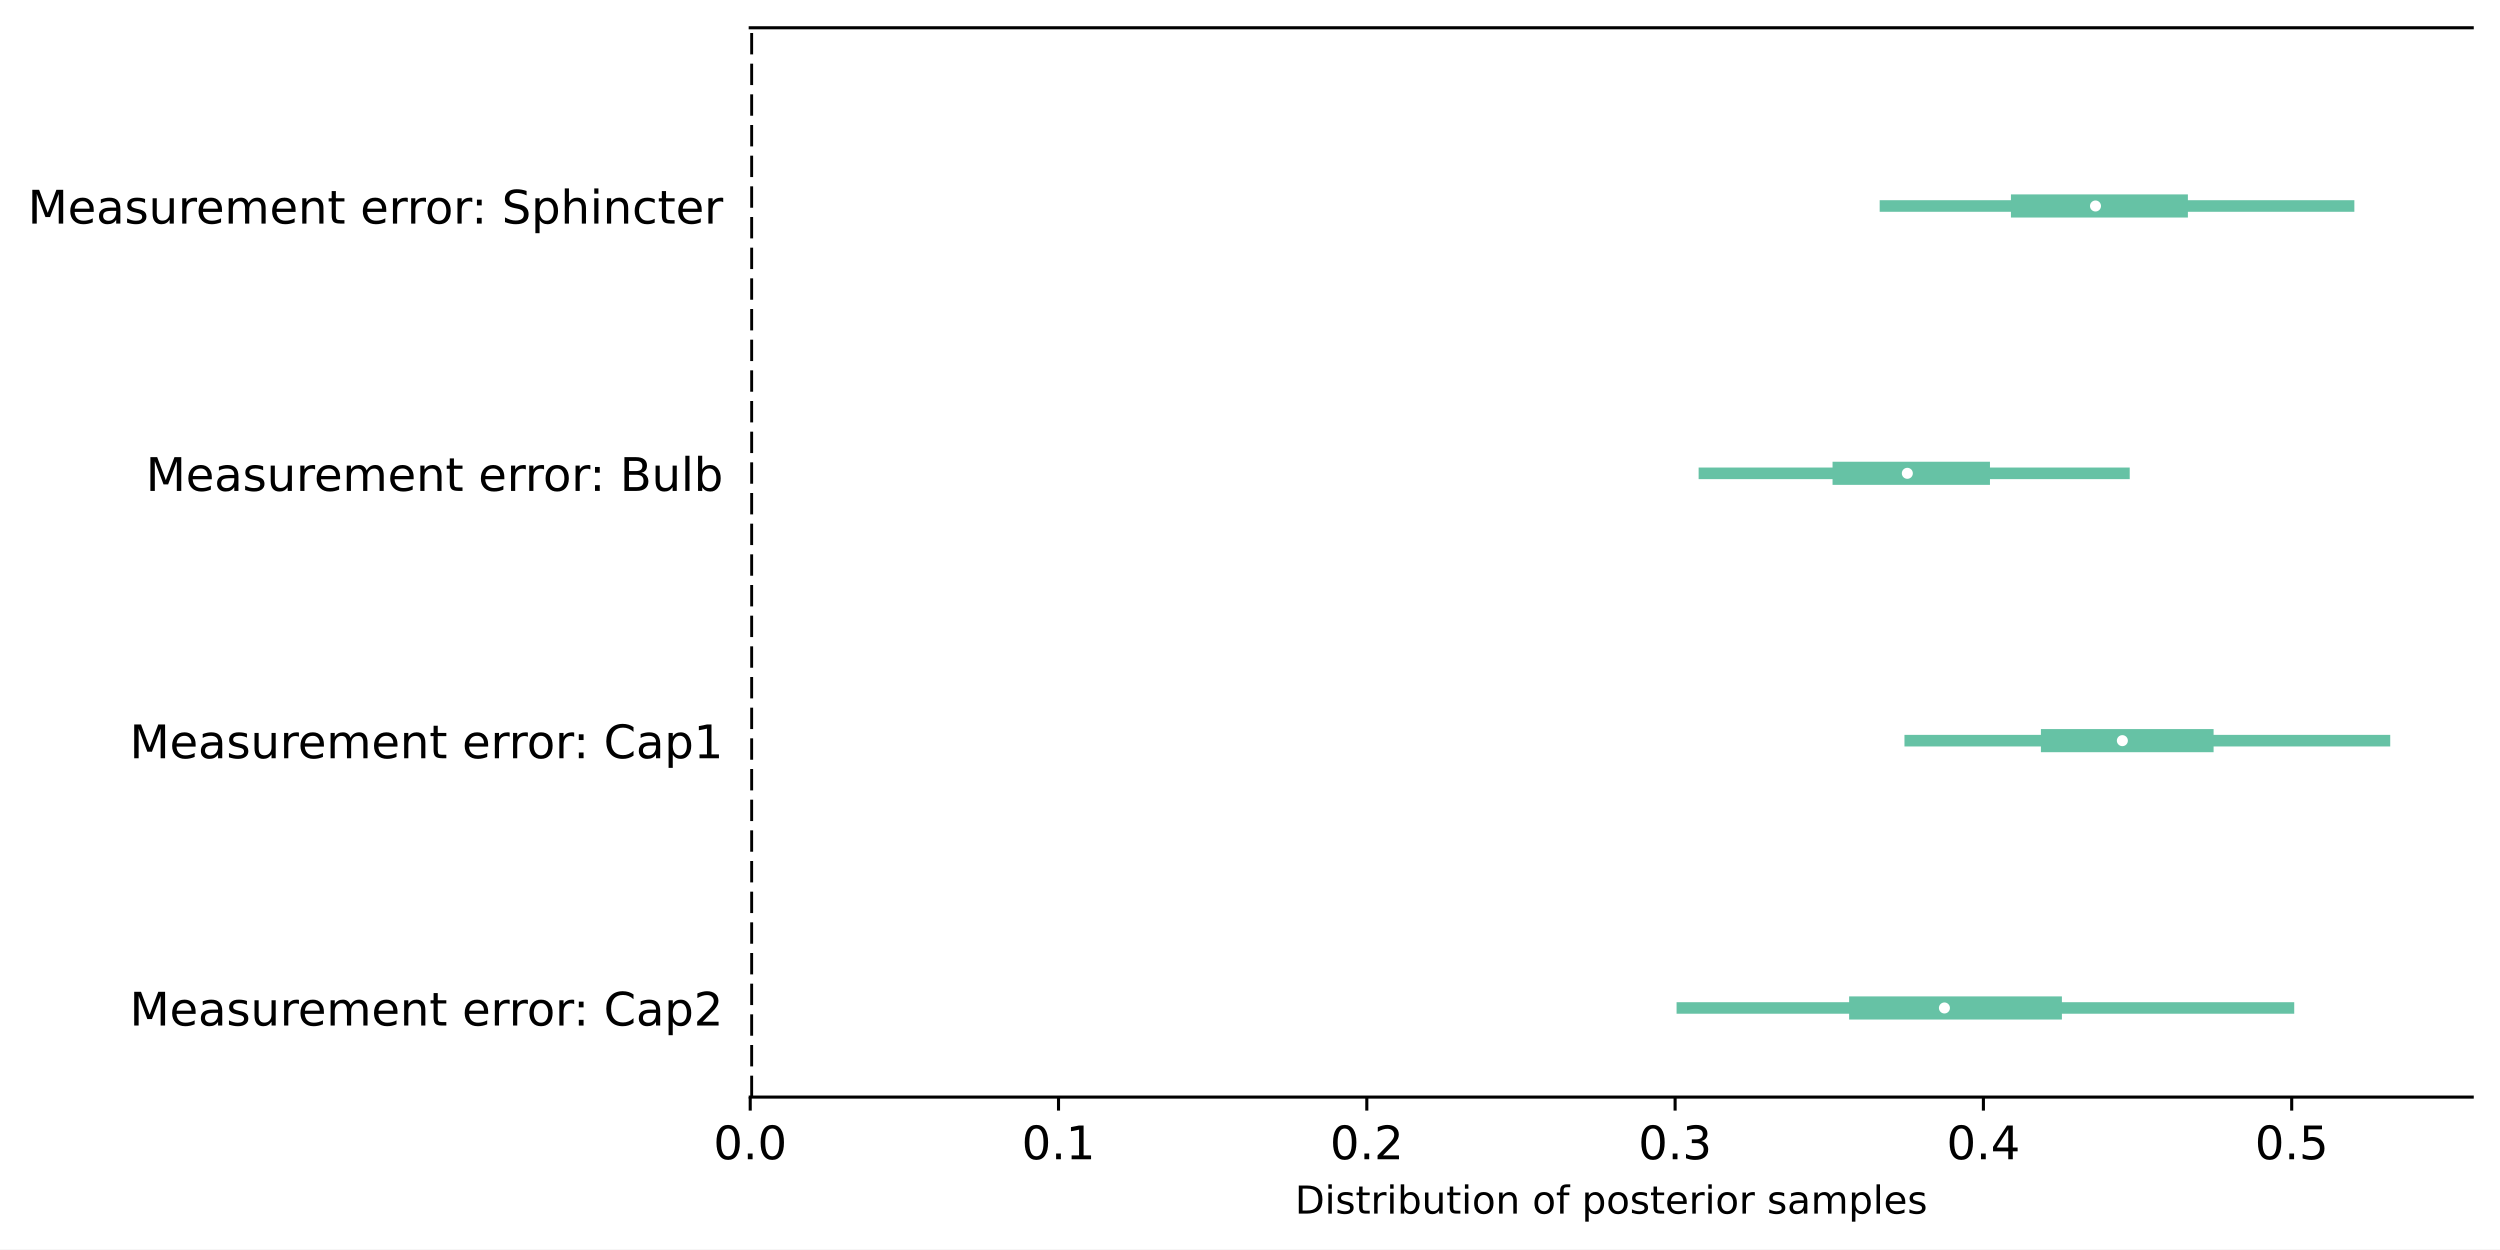
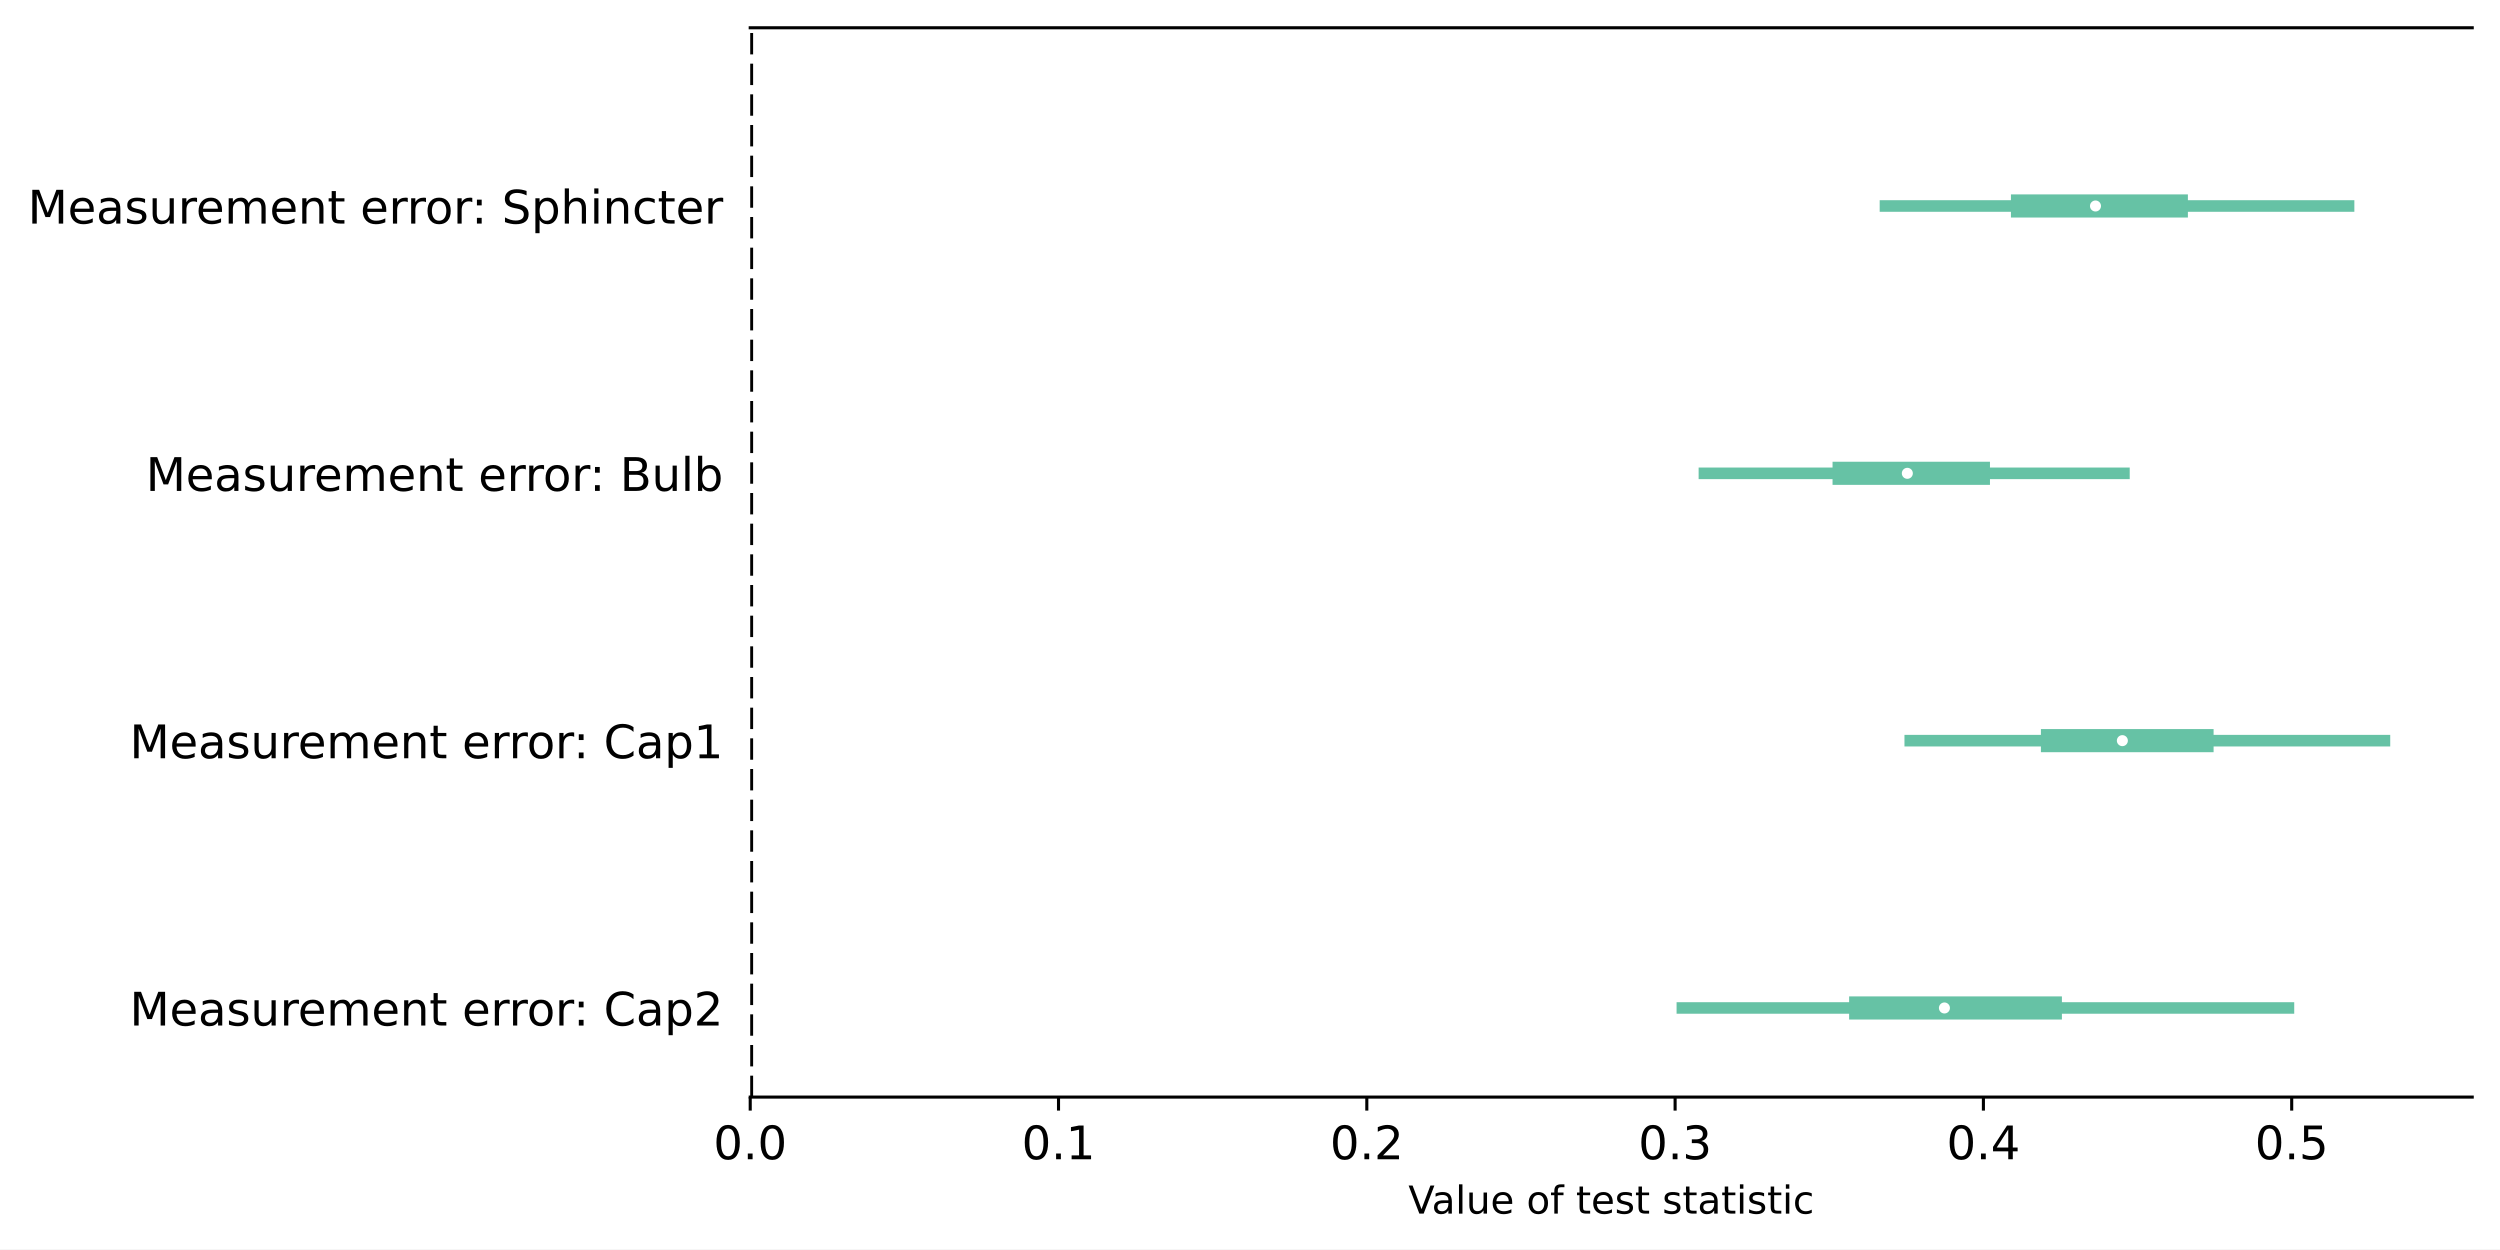
<svg xmlns="http://www.w3.org/2000/svg" xmlns:xlink="http://www.w3.org/1999/xlink" width="648.081pt" height="323.892pt" viewBox="0 0 648.081 323.892" version="1.1">
  <defs>
    <style type="text/css">*{stroke-linejoin: round; stroke-linecap: butt}</style>
  </defs>
  <g id="figure_1">
    <g id="patch_1">
      <path d="M 0 323.892  L 648.081 323.892  L 648.081 0  L 0 0  z " style="fill: #ffffff" />
    </g>
    <g id="axes_1">
      <g id="patch_2">
        <path d="M 194.481 284.4  L 640.881 284.4  L 640.881 7.2  L 194.481 7.2  z " style="fill: #ffffff" />
      </g>
      <g id="matplotlib.axis_1">
        <g id="xtick_1">
          <g id="line2d_1">
            <defs>
-               <path id="mcc5ef86b55" d="M 0 0  L 0 3.5  " style="stroke: #000000; stroke-width: 0.8" />
+               <path id="mf63bcc5f93" d="M 0 0  L 0 3.5  " style="stroke: #000000; stroke-width: 0.8" />
            </defs>
            <g>
-               <use xlink:href="#mcc5ef86b55" x="194.481" y="284.4" style="stroke: #000000; stroke-width: 0.8" />
+               <use xlink:href="#mf63bcc5f93" x="194.481" y="284.4" style="stroke: #000000; stroke-width: 0.8" />
            </g>
          </g>
          <g id="text_1">
            <g transform="translate(184.9394 300.5181) scale(0.12 -0.12)">
              <defs>
                <path id="DejaVuSans-30" d="M 2034 4250  Q 1547 4250 1301 3770  Q 1056 3291 1056 2328  Q 1056 1369 1301 889  Q 1547 409 2034 409  Q 2525 409 2770 889  Q 3016 1369 3016 2328  Q 3016 3291 2770 3770  Q 2525 4250 2034 4250  z M 2034 4750  Q 2819 4750 3233 4129  Q 3647 3509 3647 2328  Q 3647 1150 3233 529  Q 2819 -91 2034 -91  Q 1250 -91 836 529  Q 422 1150 422 2328  Q 422 3509 836 4129  Q 1250 4750 2034 4750  z " transform="scale(0.015625)" />
                <path id="DejaVuSans-2e" d="M 684 794  L 1344 794  L 1344 0  L 684 0  L 684 794  z " transform="scale(0.015625)" />
              </defs>
              <use xlink:href="#DejaVuSans-30" />
              <use xlink:href="#DejaVuSans-2e" x="63.623" />
              <use xlink:href="#DejaVuSans-30" x="95.41" />
            </g>
          </g>
        </g>
        <g id="xtick_2">
          <g id="line2d_2">
            <g>
-               <use xlink:href="#mcc5ef86b55" x="274.402" y="284.4" style="stroke: #000000; stroke-width: 0.8" />
+               <use xlink:href="#mf63bcc5f93" x="274.402" y="284.4" style="stroke: #000000; stroke-width: 0.8" />
            </g>
          </g>
          <g id="text_2">
            <g transform="translate(264.8598 300.5181) scale(0.12 -0.12)">
              <defs>
                <path id="DejaVuSans-31" d="M 794 531  L 1825 531  L 1825 4091  L 703 3866  L 703 4441  L 1819 4666  L 2450 4666  L 2450 531  L 3481 531  L 3481 0  L 794 0  L 794 531  z " transform="scale(0.015625)" />
              </defs>
              <use xlink:href="#DejaVuSans-30" />
              <use xlink:href="#DejaVuSans-2e" x="63.623" />
              <use xlink:href="#DejaVuSans-31" x="95.41" />
            </g>
          </g>
        </g>
        <g id="xtick_3">
          <g id="line2d_3">
            <g>
-               <use xlink:href="#mcc5ef86b55" x="354.322" y="284.4" style="stroke: #000000; stroke-width: 0.8" />
+               <use xlink:href="#mf63bcc5f93" x="354.322" y="284.4" style="stroke: #000000; stroke-width: 0.8" />
            </g>
          </g>
          <g id="text_3">
            <g transform="translate(344.7801 300.5181) scale(0.12 -0.12)">
              <defs>
                <path id="DejaVuSans-32" d="M 1228 531  L 3431 531  L 3431 0  L 469 0  L 469 531  Q 828 903 1448 1529  Q 2069 2156 2228 2338  Q 2531 2678 2651 2914  Q 2772 3150 2772 3378  Q 2772 3750 2511 3984  Q 2250 4219 1831 4219  Q 1534 4219 1204 4116  Q 875 4013 500 3803  L 500 4441  Q 881 4594 1212 4672  Q 1544 4750 1819 4750  Q 2544 4750 2975 4387  Q 3406 4025 3406 3419  Q 3406 3131 3298 2873  Q 3191 2616 2906 2266  Q 2828 2175 2409 1742  Q 1991 1309 1228 531  z " transform="scale(0.015625)" />
              </defs>
              <use xlink:href="#DejaVuSans-30" />
              <use xlink:href="#DejaVuSans-2e" x="63.623" />
              <use xlink:href="#DejaVuSans-32" x="95.41" />
            </g>
          </g>
        </g>
        <g id="xtick_4">
          <g id="line2d_4">
            <g>
-               <use xlink:href="#mcc5ef86b55" x="434.242" y="284.4" style="stroke: #000000; stroke-width: 0.8" />
+               <use xlink:href="#mf63bcc5f93" x="434.242" y="284.4" style="stroke: #000000; stroke-width: 0.8" />
            </g>
          </g>
          <g id="text_4">
            <g transform="translate(424.7005 300.5181) scale(0.12 -0.12)">
              <defs>
                <path id="DejaVuSans-33" d="M 2597 2516  Q 3050 2419 3304 2112  Q 3559 1806 3559 1356  Q 3559 666 3084 287  Q 2609 -91 1734 -91  Q 1441 -91 1130 -33  Q 819 25 488 141  L 488 750  Q 750 597 1062 519  Q 1375 441 1716 441  Q 2309 441 2620 675  Q 2931 909 2931 1356  Q 2931 1769 2642 2001  Q 2353 2234 1838 2234  L 1294 2234  L 1294 2753  L 1863 2753  Q 2328 2753 2575 2939  Q 2822 3125 2822 3475  Q 2822 3834 2567 4026  Q 2313 4219 1838 4219  Q 1578 4219 1281 4162  Q 984 4106 628 3988  L 628 4550  Q 988 4650 1302 4700  Q 1616 4750 1894 4750  Q 2613 4750 3031 4423  Q 3450 4097 3450 3541  Q 3450 3153 3228 2886  Q 3006 2619 2597 2516  z " transform="scale(0.015625)" />
              </defs>
              <use xlink:href="#DejaVuSans-30" />
              <use xlink:href="#DejaVuSans-2e" x="63.623" />
              <use xlink:href="#DejaVuSans-33" x="95.41" />
            </g>
          </g>
        </g>
        <g id="xtick_5">
          <g id="line2d_5">
            <g>
-               <use xlink:href="#mcc5ef86b55" x="514.163" y="284.4" style="stroke: #000000; stroke-width: 0.8" />
+               <use xlink:href="#mf63bcc5f93" x="514.163" y="284.4" style="stroke: #000000; stroke-width: 0.8" />
            </g>
          </g>
          <g id="text_5">
            <g transform="translate(504.6209 300.5181) scale(0.12 -0.12)">
              <defs>
                <path id="DejaVuSans-34" d="M 2419 4116  L 825 1625  L 2419 1625  L 2419 4116  z M 2253 4666  L 3047 4666  L 3047 1625  L 3713 1625  L 3713 1100  L 3047 1100  L 3047 0  L 2419 0  L 2419 1100  L 313 1100  L 313 1709  L 2253 4666  z " transform="scale(0.015625)" />
              </defs>
              <use xlink:href="#DejaVuSans-30" />
              <use xlink:href="#DejaVuSans-2e" x="63.623" />
              <use xlink:href="#DejaVuSans-34" x="95.41" />
            </g>
          </g>
        </g>
        <g id="xtick_6">
          <g id="line2d_6">
            <g>
-               <use xlink:href="#mcc5ef86b55" x="594.083" y="284.4" style="stroke: #000000; stroke-width: 0.8" />
+               <use xlink:href="#mf63bcc5f93" x="594.083" y="284.4" style="stroke: #000000; stroke-width: 0.8" />
            </g>
          </g>
          <g id="text_6">
            <g transform="translate(584.5413 300.5181) scale(0.12 -0.12)">
              <defs>
                <path id="DejaVuSans-35" d="M 691 4666  L 3169 4666  L 3169 4134  L 1269 4134  L 1269 2991  Q 1406 3038 1543 3061  Q 1681 3084 1819 3084  Q 2600 3084 3056 2656  Q 3513 2228 3513 1497  Q 3513 744 3044 326  Q 2575 -91 1722 -91  Q 1428 -91 1123 -41  Q 819 9 494 109  L 494 744  Q 775 591 1075 516  Q 1375 441 1709 441  Q 2250 441 2565 725  Q 2881 1009 2881 1497  Q 2881 1984 2565 2268  Q 2250 2553 1709 2553  Q 1456 2553 1204 2497  Q 953 2441 691 2322  L 691 4666  z " transform="scale(0.015625)" />
              </defs>
              <use xlink:href="#DejaVuSans-30" />
              <use xlink:href="#DejaVuSans-2e" x="63.623" />
              <use xlink:href="#DejaVuSans-35" x="95.41" />
            </g>
          </g>
        </g>
        <g id="text_7">
-           <g transform="translate(335.7078 314.6122) scale(0.1 -0.1)">
+           <g transform="translate(365.0805 314.6122) scale(0.1 -0.1)">
            <defs>
-               <path id="DejaVuSans-44" d="M 1259 4147  L 1259 519  L 2022 519  Q 2988 519 3436 956  Q 3884 1394 3884 2338  Q 3884 3275 3436 3711  Q 2988 4147 2022 4147  L 1259 4147  z M 628 4666  L 1925 4666  Q 3281 4666 3915 4102  Q 4550 3538 4550 2338  Q 4550 1131 3912 565  Q 3275 0 1925 0  L 628 0  L 628 4666  z " transform="scale(0.015625)" />
+               <path id="DejaVuSans-56" d="M 1831 0  L 50 4666  L 709 4666  L 2188 738  L 3669 4666  L 4325 4666  L 2547 0  L 1831 0  z " transform="scale(0.015625)" />
+               <path id="DejaVuSans-61" d="M 2194 1759  Q 1497 1759 1228 1600  Q 959 1441 959 1056  Q 959 750 1161 570  Q 1363 391 1709 391  Q 2188 391 2477 730  Q 2766 1069 2766 1631  L 2766 1759  L 2194 1759  z M 3341 1997  L 3341 0  L 2766 0  L 2766 531  Q 2569 213 2275 61  Q 1981 -91 1556 -91  Q 1019 -91 701 211  Q 384 513 384 1019  Q 384 1609 779 1909  Q 1175 2209 1959 2209  L 2766 2209  L 2766 2266  Q 2766 2663 2505 2880  Q 2244 3097 1772 3097  Q 1472 3097 1187 3025  Q 903 2953 641 2809  L 641 3341  Q 956 3463 1253 3523  Q 1550 3584 1831 3584  Q 2591 3584 2966 3190  Q 3341 2797 3341 1997  z " transform="scale(0.015625)" />
+               <path id="DejaVuSans-6c" d="M 603 4863  L 1178 4863  L 1178 0  L 603 0  L 603 4863  z " transform="scale(0.015625)" />
+               <path id="DejaVuSans-75" d="M 544 1381  L 544 3500  L 1119 3500  L 1119 1403  Q 1119 906 1312 657  Q 1506 409 1894 409  Q 2359 409 2629 706  Q 2900 1003 2900 1516  L 2900 3500  L 3475 3500  L 3475 0  L 2900 0  L 2900 538  Q 2691 219 2414 64  Q 2138 -91 1772 -91  Q 1169 -91 856 284  Q 544 659 544 1381  z M 1991 3584  L 1991 3584  z " transform="scale(0.015625)" />
+               <path id="DejaVuSans-65" d="M 3597 1894  L 3597 1613  L 953 1613  Q 991 1019 1311 708  Q 1631 397 2203 397  Q 2534 397 2845 478  Q 3156 559 3463 722  L 3463 178  Q 3153 47 2828 -22  Q 2503 -91 2169 -91  Q 1331 -91 842 396  Q 353 884 353 1716  Q 353 2575 817 3079  Q 1281 3584 2069 3584  Q 2775 3584 3186 3129  Q 3597 2675 3597 1894  z M 3022 2063  Q 3016 2534 2758 2815  Q 2500 3097 2075 3097  Q 1594 3097 1305 2825  Q 1016 2553 972 2059  L 3022 2063  z " transform="scale(0.015625)" />
+               <path id="DejaVuSans-20" transform="scale(0.015625)" />
+               <path id="DejaVuSans-6f" d="M 1959 3097  Q 1497 3097 1228 2736  Q 959 2375 959 1747  Q 959 1119 1226 758  Q 1494 397 1959 397  Q 2419 397 2687 759  Q 2956 1122 2956 1747  Q 2956 2369 2687 2733  Q 2419 3097 1959 3097  z M 1959 3584  Q 2709 3584 3137 3096  Q 3566 2609 3566 1747  Q 3566 888 3137 398  Q 2709 -91 1959 -91  Q 1206 -91 779 398  Q 353 888 353 1747  Q 353 2609 779 3096  Q 1206 3584 1959 3584  z " transform="scale(0.015625)" />
+               <path id="DejaVuSans-66" d="M 2375 4863  L 2375 4384  L 1825 4384  Q 1516 4384 1395 4259  Q 1275 4134 1275 3809  L 1275 3500  L 2222 3500  L 2222 3053  L 1275 3053  L 1275 0  L 697 0  L 697 3053  L 147 3053  L 147 3500  L 697 3500  L 697 3744  Q 697 4328 969 4595  Q 1241 4863 1831 4863  L 2375 4863  z " transform="scale(0.015625)" />
+               <path id="DejaVuSans-74" d="M 1172 4494  L 1172 3500  L 2356 3500  L 2356 3053  L 1172 3053  L 1172 1153  Q 1172 725 1289 603  Q 1406 481 1766 481  L 2356 481  L 2356 0  L 1766 0  Q 1100 0 847 248  Q 594 497 594 1153  L 594 3053  L 172 3053  L 172 3500  L 594 3500  L 594 4494  L 1172 4494  z " transform="scale(0.015625)" />
+               <path id="DejaVuSans-73" d="M 2834 3397  L 2834 2853  Q 2591 2978 2328 3040  Q 2066 3103 1784 3103  Q 1356 3103 1142 2972  Q 928 2841 928 2578  Q 928 2378 1081 2264  Q 1234 2150 1697 2047  L 1894 2003  Q 2506 1872 2764 1633  Q 3022 1394 3022 966  Q 3022 478 2636 193  Q 2250 -91 1575 -91  Q 1294 -91 989 -36  Q 684 19 347 128  L 347 722  Q 666 556 975 473  Q 1284 391 1588 391  Q 1994 391 2212 530  Q 2431 669 2431 922  Q 2431 1156 2273 1281  Q 2116 1406 1581 1522  L 1381 1569  Q 847 1681 609 1914  Q 372 2147 372 2553  Q 372 3047 722 3315  Q 1072 3584 1716 3584  Q 2034 3584 2315 3537  Q 2597 3491 2834 3397  z " transform="scale(0.015625)" />
              <path id="DejaVuSans-69" d="M 603 3500  L 1178 3500  L 1178 0  L 603 0  L 603 3500  z M 603 4863  L 1178 4863  L 1178 4134  L 603 4134  L 603 4863  z " transform="scale(0.015625)" />
-               <path id="DejaVuSans-73" d="M 2834 3397  L 2834 2853  Q 2591 2978 2328 3040  Q 2066 3103 1784 3103  Q 1356 3103 1142 2972  Q 928 2841 928 2578  Q 928 2378 1081 2264  Q 1234 2150 1697 2047  L 1894 2003  Q 2506 1872 2764 1633  Q 3022 1394 3022 966  Q 3022 478 2636 193  Q 2250 -91 1575 -91  Q 1294 -91 989 -36  Q 684 19 347 128  L 347 722  Q 666 556 975 473  Q 1284 391 1588 391  Q 1994 391 2212 530  Q 2431 669 2431 922  Q 2431 1156 2273 1281  Q 2116 1406 1581 1522  L 1381 1569  Q 847 1681 609 1914  Q 372 2147 372 2553  Q 372 3047 722 3315  Q 1072 3584 1716 3584  Q 2034 3584 2315 3537  Q 2597 3491 2834 3397  z " transform="scale(0.015625)" />
-               <path id="DejaVuSans-74" d="M 1172 4494  L 1172 3500  L 2356 3500  L 2356 3053  L 1172 3053  L 1172 1153  Q 1172 725 1289 603  Q 1406 481 1766 481  L 2356 481  L 2356 0  L 1766 0  Q 1100 0 847 248  Q 594 497 594 1153  L 594 3053  L 172 3053  L 172 3500  L 594 3500  L 594 4494  L 1172 4494  z " transform="scale(0.015625)" />
-               <path id="DejaVuSans-72" d="M 2631 2963  Q 2534 3019 2420 3045  Q 2306 3072 2169 3072  Q 1681 3072 1420 2755  Q 1159 2438 1159 1844  L 1159 0  L 581 0  L 581 3500  L 1159 3500  L 1159 2956  Q 1341 3275 1631 3429  Q 1922 3584 2338 3584  Q 2397 3584 2469 3576  Q 2541 3569 2628 3553  L 2631 2963  z " transform="scale(0.015625)" />
-               <path id="DejaVuSans-62" d="M 3116 1747  Q 3116 2381 2855 2742  Q 2594 3103 2138 3103  Q 1681 3103 1420 2742  Q 1159 2381 1159 1747  Q 1159 1113 1420 752  Q 1681 391 2138 391  Q 2594 391 2855 752  Q 3116 1113 3116 1747  z M 1159 2969  Q 1341 3281 1617 3432  Q 1894 3584 2278 3584  Q 2916 3584 3314 3078  Q 3713 2572 3713 1747  Q 3713 922 3314 415  Q 2916 -91 2278 -91  Q 1894 -91 1617 61  Q 1341 213 1159 525  L 1159 0  L 581 0  L 581 4863  L 1159 4863  L 1159 2969  z " transform="scale(0.015625)" />
-               <path id="DejaVuSans-75" d="M 544 1381  L 544 3500  L 1119 3500  L 1119 1403  Q 1119 906 1312 657  Q 1506 409 1894 409  Q 2359 409 2629 706  Q 2900 1003 2900 1516  L 2900 3500  L 3475 3500  L 3475 0  L 2900 0  L 2900 538  Q 2691 219 2414 64  Q 2138 -91 1772 -91  Q 1169 -91 856 284  Q 544 659 544 1381  z M 1991 3584  L 1991 3584  z " transform="scale(0.015625)" />
-               <path id="DejaVuSans-6f" d="M 1959 3097  Q 1497 3097 1228 2736  Q 959 2375 959 1747  Q 959 1119 1226 758  Q 1494 397 1959 397  Q 2419 397 2687 759  Q 2956 1122 2956 1747  Q 2956 2369 2687 2733  Q 2419 3097 1959 3097  z M 1959 3584  Q 2709 3584 3137 3096  Q 3566 2609 3566 1747  Q 3566 888 3137 398  Q 2709 -91 1959 -91  Q 1206 -91 779 398  Q 353 888 353 1747  Q 353 2609 779 3096  Q 1206 3584 1959 3584  z " transform="scale(0.015625)" />
-               <path id="DejaVuSans-6e" d="M 3513 2113  L 3513 0  L 2938 0  L 2938 2094  Q 2938 2591 2744 2837  Q 2550 3084 2163 3084  Q 1697 3084 1428 2787  Q 1159 2491 1159 1978  L 1159 0  L 581 0  L 581 3500  L 1159 3500  L 1159 2956  Q 1366 3272 1645 3428  Q 1925 3584 2291 3584  Q 2894 3584 3203 3211  Q 3513 2838 3513 2113  z " transform="scale(0.015625)" />
-               <path id="DejaVuSans-20" transform="scale(0.015625)" />
-               <path id="DejaVuSans-66" d="M 2375 4863  L 2375 4384  L 1825 4384  Q 1516 4384 1395 4259  Q 1275 4134 1275 3809  L 1275 3500  L 2222 3500  L 2222 3053  L 1275 3053  L 1275 0  L 697 0  L 697 3053  L 147 3053  L 147 3500  L 697 3500  L 697 3744  Q 697 4328 969 4595  Q 1241 4863 1831 4863  L 2375 4863  z " transform="scale(0.015625)" />
-               <path id="DejaVuSans-70" d="M 1159 525  L 1159 -1331  L 581 -1331  L 581 3500  L 1159 3500  L 1159 2969  Q 1341 3281 1617 3432  Q 1894 3584 2278 3584  Q 2916 3584 3314 3078  Q 3713 2572 3713 1747  Q 3713 922 3314 415  Q 2916 -91 2278 -91  Q 1894 -91 1617 61  Q 1341 213 1159 525  z M 3116 1747  Q 3116 2381 2855 2742  Q 2594 3103 2138 3103  Q 1681 3103 1420 2742  Q 1159 2381 1159 1747  Q 1159 1113 1420 752  Q 1681 391 2138 391  Q 2594 391 2855 752  Q 3116 1113 3116 1747  z " transform="scale(0.015625)" />
-               <path id="DejaVuSans-65" d="M 3597 1894  L 3597 1613  L 953 1613  Q 991 1019 1311 708  Q 1631 397 2203 397  Q 2534 397 2845 478  Q 3156 559 3463 722  L 3463 178  Q 3153 47 2828 -22  Q 2503 -91 2169 -91  Q 1331 -91 842 396  Q 353 884 353 1716  Q 353 2575 817 3079  Q 1281 3584 2069 3584  Q 2775 3584 3186 3129  Q 3597 2675 3597 1894  z M 3022 2063  Q 3016 2534 2758 2815  Q 2500 3097 2075 3097  Q 1594 3097 1305 2825  Q 1016 2553 972 2059  L 3022 2063  z " transform="scale(0.015625)" />
-               <path id="DejaVuSans-61" d="M 2194 1759  Q 1497 1759 1228 1600  Q 959 1441 959 1056  Q 959 750 1161 570  Q 1363 391 1709 391  Q 2188 391 2477 730  Q 2766 1069 2766 1631  L 2766 1759  L 2194 1759  z M 3341 1997  L 3341 0  L 2766 0  L 2766 531  Q 2569 213 2275 61  Q 1981 -91 1556 -91  Q 1019 -91 701 211  Q 384 513 384 1019  Q 384 1609 779 1909  Q 1175 2209 1959 2209  L 2766 2209  L 2766 2266  Q 2766 2663 2505 2880  Q 2244 3097 1772 3097  Q 1472 3097 1187 3025  Q 903 2953 641 2809  L 641 3341  Q 956 3463 1253 3523  Q 1550 3584 1831 3584  Q 2591 3584 2966 3190  Q 3341 2797 3341 1997  z " transform="scale(0.015625)" />
-               <path id="DejaVuSans-6d" d="M 3328 2828  Q 3544 3216 3844 3400  Q 4144 3584 4550 3584  Q 5097 3584 5394 3201  Q 5691 2819 5691 2113  L 5691 0  L 5113 0  L 5113 2094  Q 5113 2597 4934 2840  Q 4756 3084 4391 3084  Q 3944 3084 3684 2787  Q 3425 2491 3425 1978  L 3425 0  L 2847 0  L 2847 2094  Q 2847 2600 2669 2842  Q 2491 3084 2119 3084  Q 1678 3084 1418 2786  Q 1159 2488 1159 1978  L 1159 0  L 581 0  L 581 3500  L 1159 3500  L 1159 2956  Q 1356 3278 1631 3431  Q 1906 3584 2284 3584  Q 2666 3584 2933 3390  Q 3200 3197 3328 2828  z " transform="scale(0.015625)" />
-               <path id="DejaVuSans-6c" d="M 603 4863  L 1178 4863  L 1178 0  L 603 0  L 603 4863  z " transform="scale(0.015625)" />
+               <path id="DejaVuSans-63" d="M 3122 3366  L 3122 2828  Q 2878 2963 2633 3030  Q 2388 3097 2138 3097  Q 1578 3097 1268 2742  Q 959 2388 959 1747  Q 959 1106 1268 751  Q 1578 397 2138 397  Q 2388 397 2633 464  Q 2878 531 3122 666  L 3122 134  Q 2881 22 2623 -34  Q 2366 -91 2075 -91  Q 1284 -91 818 406  Q 353 903 353 1747  Q 353 2603 823 3093  Q 1294 3584 2113 3584  Q 2378 3584 2631 3529  Q 2884 3475 3122 3366  z " transform="scale(0.015625)" />
            </defs>
-             <use xlink:href="#DejaVuSans-44" />
-             <use xlink:href="#DejaVuSans-69" x="77.002" />
-             <use xlink:href="#DejaVuSans-73" x="104.785" />
-             <use xlink:href="#DejaVuSans-74" x="156.885" />
-             <use xlink:href="#DejaVuSans-72" x="196.094" />
-             <use xlink:href="#DejaVuSans-69" x="237.207" />
-             <use xlink:href="#DejaVuSans-62" x="264.99" />
-             <use xlink:href="#DejaVuSans-75" x="328.467" />
-             <use xlink:href="#DejaVuSans-74" x="391.846" />
-             <use xlink:href="#DejaVuSans-69" x="431.055" />
-             <use xlink:href="#DejaVuSans-6f" x="458.838" />
-             <use xlink:href="#DejaVuSans-6e" x="520.02" />
-             <use xlink:href="#DejaVuSans-20" x="583.398" />
-             <use xlink:href="#DejaVuSans-6f" x="615.186" />
-             <use xlink:href="#DejaVuSans-66" x="676.367" />
-             <use xlink:href="#DejaVuSans-20" x="711.572" />
-             <use xlink:href="#DejaVuSans-70" x="743.359" />
-             <use xlink:href="#DejaVuSans-6f" x="806.836" />
-             <use xlink:href="#DejaVuSans-73" x="868.018" />
-             <use xlink:href="#DejaVuSans-74" x="920.117" />
-             <use xlink:href="#DejaVuSans-65" x="959.326" />
-             <use xlink:href="#DejaVuSans-72" x="1020.85" />
-             <use xlink:href="#DejaVuSans-69" x="1061.963" />
-             <use xlink:href="#DejaVuSans-6f" x="1089.746" />
-             <use xlink:href="#DejaVuSans-72" x="1150.928" />
-             <use xlink:href="#DejaVuSans-20" x="1192.041" />
-             <use xlink:href="#DejaVuSans-73" x="1223.828" />
-             <use xlink:href="#DejaVuSans-61" x="1275.928" />
-             <use xlink:href="#DejaVuSans-6d" x="1337.207" />
-             <use xlink:href="#DejaVuSans-70" x="1434.619" />
-             <use xlink:href="#DejaVuSans-6c" x="1498.096" />
-             <use xlink:href="#DejaVuSans-65" x="1525.879" />
-             <use xlink:href="#DejaVuSans-73" x="1587.402" />
+             <use xlink:href="#DejaVuSans-56" />
+             <use xlink:href="#DejaVuSans-61" x="60.658" />
+             <use xlink:href="#DejaVuSans-6c" x="121.938" />
+             <use xlink:href="#DejaVuSans-75" x="149.721" />
+             <use xlink:href="#DejaVuSans-65" x="213.1" />
+             <use xlink:href="#DejaVuSans-20" x="274.623" />
+             <use xlink:href="#DejaVuSans-6f" x="306.41" />
+             <use xlink:href="#DejaVuSans-66" x="367.592" />
+             <use xlink:href="#DejaVuSans-20" x="402.797" />
+             <use xlink:href="#DejaVuSans-74" x="434.584" />
+             <use xlink:href="#DejaVuSans-65" x="473.793" />
+             <use xlink:href="#DejaVuSans-73" x="535.316" />
+             <use xlink:href="#DejaVuSans-74" x="587.416" />
+             <use xlink:href="#DejaVuSans-20" x="626.625" />
+             <use xlink:href="#DejaVuSans-73" x="658.412" />
+             <use xlink:href="#DejaVuSans-74" x="710.512" />
+             <use xlink:href="#DejaVuSans-61" x="749.721" />
+             <use xlink:href="#DejaVuSans-74" x="811" />
+             <use xlink:href="#DejaVuSans-69" x="850.209" />
+             <use xlink:href="#DejaVuSans-73" x="877.992" />
+             <use xlink:href="#DejaVuSans-74" x="930.092" />
+             <use xlink:href="#DejaVuSans-69" x="969.301" />
+             <use xlink:href="#DejaVuSans-63" x="997.084" />
          </g>
        </g>
      </g>
      <g id="matplotlib.axis_2">
        <g id="ytick_1">
          <g id="text_8">
            <g transform="translate(33.61312 265.8591) scale(0.12 -0.12)">
              <defs>
                <path id="DejaVuSans-4d" d="M 628 4666  L 1569 4666  L 2759 1491  L 3956 4666  L 4897 4666  L 4897 0  L 4281 0  L 4281 4097  L 3078 897  L 2444 897  L 1241 4097  L 1241 0  L 628 0  L 628 4666  z " transform="scale(0.015625)" />
+                 <path id="DejaVuSans-72" d="M 2631 2963  Q 2534 3019 2420 3045  Q 2306 3072 2169 3072  Q 1681 3072 1420 2755  Q 1159 2438 1159 1844  L 1159 0  L 581 0  L 581 3500  L 1159 3500  L 1159 2956  Q 1341 3275 1631 3429  Q 1922 3584 2338 3584  Q 2397 3584 2469 3576  Q 2541 3569 2628 3553  L 2631 2963  z " transform="scale(0.015625)" />
+                 <path id="DejaVuSans-6d" d="M 3328 2828  Q 3544 3216 3844 3400  Q 4144 3584 4550 3584  Q 5097 3584 5394 3201  Q 5691 2819 5691 2113  L 5691 0  L 5113 0  L 5113 2094  Q 5113 2597 4934 2840  Q 4756 3084 4391 3084  Q 3944 3084 3684 2787  Q 3425 2491 3425 1978  L 3425 0  L 2847 0  L 2847 2094  Q 2847 2600 2669 2842  Q 2491 3084 2119 3084  Q 1678 3084 1418 2786  Q 1159 2488 1159 1978  L 1159 0  L 581 0  L 581 3500  L 1159 3500  L 1159 2956  Q 1356 3278 1631 3431  Q 1906 3584 2284 3584  Q 2666 3584 2933 3390  Q 3200 3197 3328 2828  z " transform="scale(0.015625)" />
+                 <path id="DejaVuSans-6e" d="M 3513 2113  L 3513 0  L 2938 0  L 2938 2094  Q 2938 2591 2744 2837  Q 2550 3084 2163 3084  Q 1697 3084 1428 2787  Q 1159 2491 1159 1978  L 1159 0  L 581 0  L 581 3500  L 1159 3500  L 1159 2956  Q 1366 3272 1645 3428  Q 1925 3584 2291 3584  Q 2894 3584 3203 3211  Q 3513 2838 3513 2113  z " transform="scale(0.015625)" />
                <path id="DejaVuSans-3a" d="M 750 794  L 1409 794  L 1409 0  L 750 0  L 750 794  z M 750 3309  L 1409 3309  L 1409 2516  L 750 2516  L 750 3309  z " transform="scale(0.015625)" />
                <path id="DejaVuSans-43" d="M 4122 4306  L 4122 3641  Q 3803 3938 3442 4084  Q 3081 4231 2675 4231  Q 1875 4231 1450 3742  Q 1025 3253 1025 2328  Q 1025 1406 1450 917  Q 1875 428 2675 428  Q 3081 428 3442 575  Q 3803 722 4122 1019  L 4122 359  Q 3791 134 3420 21  Q 3050 -91 2638 -91  Q 1578 -91 968 557  Q 359 1206 359 2328  Q 359 3453 968 4101  Q 1578 4750 2638 4750  Q 3056 4750 3426 4639  Q 3797 4528 4122 4306  z " transform="scale(0.015625)" />
+                 <path id="DejaVuSans-70" d="M 1159 525  L 1159 -1331  L 581 -1331  L 581 3500  L 1159 3500  L 1159 2969  Q 1341 3281 1617 3432  Q 1894 3584 2278 3584  Q 2916 3584 3314 3078  Q 3713 2572 3713 1747  Q 3713 922 3314 415  Q 2916 -91 2278 -91  Q 1894 -91 1617 61  Q 1341 213 1159 525  z M 3116 1747  Q 3116 2381 2855 2742  Q 2594 3103 2138 3103  Q 1681 3103 1420 2742  Q 1159 2381 1159 1747  Q 1159 1113 1420 752  Q 1681 391 2138 391  Q 2594 391 2855 752  Q 3116 1113 3116 1747  z " transform="scale(0.015625)" />
              </defs>
              <use xlink:href="#DejaVuSans-4d" />
              <use xlink:href="#DejaVuSans-65" x="86.279" />
              <use xlink:href="#DejaVuSans-61" x="147.803" />
              <use xlink:href="#DejaVuSans-73" x="209.082" />
              <use xlink:href="#DejaVuSans-75" x="261.182" />
              <use xlink:href="#DejaVuSans-72" x="324.561" />
              <use xlink:href="#DejaVuSans-65" x="363.424" />
              <use xlink:href="#DejaVuSans-6d" x="424.947" />
              <use xlink:href="#DejaVuSans-65" x="522.359" />
              <use xlink:href="#DejaVuSans-6e" x="583.883" />
              <use xlink:href="#DejaVuSans-74" x="647.262" />
              <use xlink:href="#DejaVuSans-20" x="686.471" />
              <use xlink:href="#DejaVuSans-65" x="718.258" />
              <use xlink:href="#DejaVuSans-72" x="779.781" />
              <use xlink:href="#DejaVuSans-72" x="819.145" />
              <use xlink:href="#DejaVuSans-6f" x="858.008" />
              <use xlink:href="#DejaVuSans-72" x="919.189" />
              <use xlink:href="#DejaVuSans-3a" x="958.553" />
              <use xlink:href="#DejaVuSans-20" x="992.244" />
              <use xlink:href="#DejaVuSans-43" x="1024.031" />
              <use xlink:href="#DejaVuSans-61" x="1093.855" />
              <use xlink:href="#DejaVuSans-70" x="1155.135" />
              <use xlink:href="#DejaVuSans-32" x="1218.611" />
            </g>
          </g>
        </g>
        <g id="ytick_2">
          <g id="text_9">
            <g transform="translate(33.61312 196.5591) scale(0.12 -0.12)">
              <use xlink:href="#DejaVuSans-4d" />
              <use xlink:href="#DejaVuSans-65" x="86.279" />
              <use xlink:href="#DejaVuSans-61" x="147.803" />
              <use xlink:href="#DejaVuSans-73" x="209.082" />
              <use xlink:href="#DejaVuSans-75" x="261.182" />
              <use xlink:href="#DejaVuSans-72" x="324.561" />
              <use xlink:href="#DejaVuSans-65" x="363.424" />
              <use xlink:href="#DejaVuSans-6d" x="424.947" />
              <use xlink:href="#DejaVuSans-65" x="522.359" />
              <use xlink:href="#DejaVuSans-6e" x="583.883" />
              <use xlink:href="#DejaVuSans-74" x="647.262" />
              <use xlink:href="#DejaVuSans-20" x="686.471" />
              <use xlink:href="#DejaVuSans-65" x="718.258" />
              <use xlink:href="#DejaVuSans-72" x="779.781" />
              <use xlink:href="#DejaVuSans-72" x="819.145" />
              <use xlink:href="#DejaVuSans-6f" x="858.008" />
              <use xlink:href="#DejaVuSans-72" x="919.189" />
              <use xlink:href="#DejaVuSans-3a" x="958.553" />
              <use xlink:href="#DejaVuSans-20" x="992.244" />
              <use xlink:href="#DejaVuSans-43" x="1024.031" />
              <use xlink:href="#DejaVuSans-61" x="1093.855" />
              <use xlink:href="#DejaVuSans-70" x="1155.135" />
              <use xlink:href="#DejaVuSans-31" x="1218.611" />
            </g>
          </g>
        </g>
        <g id="ytick_3">
          <g id="text_10">
            <g transform="translate(37.80938 127.2591) scale(0.12 -0.12)">
              <defs>
                <path id="DejaVuSans-42" d="M 1259 2228  L 1259 519  L 2272 519  Q 2781 519 3026 730  Q 3272 941 3272 1375  Q 3272 1813 3026 2020  Q 2781 2228 2272 2228  L 1259 2228  z M 1259 4147  L 1259 2741  L 2194 2741  Q 2656 2741 2882 2914  Q 3109 3088 3109 3444  Q 3109 3797 2882 3972  Q 2656 4147 2194 4147  L 1259 4147  z M 628 4666  L 2241 4666  Q 2963 4666 3353 4366  Q 3744 4066 3744 3513  Q 3744 3084 3544 2831  Q 3344 2578 2956 2516  Q 3422 2416 3680 2098  Q 3938 1781 3938 1306  Q 3938 681 3513 340  Q 3088 0 2303 0  L 628 0  L 628 4666  z " transform="scale(0.015625)" />
+                 <path id="DejaVuSans-62" d="M 3116 1747  Q 3116 2381 2855 2742  Q 2594 3103 2138 3103  Q 1681 3103 1420 2742  Q 1159 2381 1159 1747  Q 1159 1113 1420 752  Q 1681 391 2138 391  Q 2594 391 2855 752  Q 3116 1113 3116 1747  z M 1159 2969  Q 1341 3281 1617 3432  Q 1894 3584 2278 3584  Q 2916 3584 3314 3078  Q 3713 2572 3713 1747  Q 3713 922 3314 415  Q 2916 -91 2278 -91  Q 1894 -91 1617 61  Q 1341 213 1159 525  L 1159 0  L 581 0  L 581 4863  L 1159 4863  L 1159 2969  z " transform="scale(0.015625)" />
              </defs>
              <use xlink:href="#DejaVuSans-4d" />
              <use xlink:href="#DejaVuSans-65" x="86.279" />
              <use xlink:href="#DejaVuSans-61" x="147.803" />
              <use xlink:href="#DejaVuSans-73" x="209.082" />
              <use xlink:href="#DejaVuSans-75" x="261.182" />
              <use xlink:href="#DejaVuSans-72" x="324.561" />
              <use xlink:href="#DejaVuSans-65" x="363.424" />
              <use xlink:href="#DejaVuSans-6d" x="424.947" />
              <use xlink:href="#DejaVuSans-65" x="522.359" />
              <use xlink:href="#DejaVuSans-6e" x="583.883" />
              <use xlink:href="#DejaVuSans-74" x="647.262" />
              <use xlink:href="#DejaVuSans-20" x="686.471" />
              <use xlink:href="#DejaVuSans-65" x="718.258" />
              <use xlink:href="#DejaVuSans-72" x="779.781" />
              <use xlink:href="#DejaVuSans-72" x="819.145" />
              <use xlink:href="#DejaVuSans-6f" x="858.008" />
              <use xlink:href="#DejaVuSans-72" x="919.189" />
              <use xlink:href="#DejaVuSans-3a" x="958.553" />
              <use xlink:href="#DejaVuSans-20" x="992.244" />
              <use xlink:href="#DejaVuSans-42" x="1024.031" />
              <use xlink:href="#DejaVuSans-75" x="1092.635" />
              <use xlink:href="#DejaVuSans-6c" x="1156.014" />
              <use xlink:href="#DejaVuSans-62" x="1183.797" />
            </g>
          </g>
        </g>
        <g id="ytick_4">
          <g id="text_11">
            <g transform="translate(7.2 57.95906) scale(0.12 -0.12)">
              <defs>
                <path id="DejaVuSans-53" d="M 3425 4513  L 3425 3897  Q 3066 4069 2747 4153  Q 2428 4238 2131 4238  Q 1616 4238 1336 4038  Q 1056 3838 1056 3469  Q 1056 3159 1242 3001  Q 1428 2844 1947 2747  L 2328 2669  Q 3034 2534 3370 2195  Q 3706 1856 3706 1288  Q 3706 609 3251 259  Q 2797 -91 1919 -91  Q 1588 -91 1214 -16  Q 841 59 441 206  L 441 856  Q 825 641 1194 531  Q 1563 422 1919 422  Q 2459 422 2753 634  Q 3047 847 3047 1241  Q 3047 1584 2836 1778  Q 2625 1972 2144 2069  L 1759 2144  Q 1053 2284 737 2584  Q 422 2884 422 3419  Q 422 4038 858 4394  Q 1294 4750 2059 4750  Q 2388 4750 2728 4690  Q 3069 4631 3425 4513  z " transform="scale(0.015625)" />
                <path id="DejaVuSans-68" d="M 3513 2113  L 3513 0  L 2938 0  L 2938 2094  Q 2938 2591 2744 2837  Q 2550 3084 2163 3084  Q 1697 3084 1428 2787  Q 1159 2491 1159 1978  L 1159 0  L 581 0  L 581 4863  L 1159 4863  L 1159 2956  Q 1366 3272 1645 3428  Q 1925 3584 2291 3584  Q 2894 3584 3203 3211  Q 3513 2838 3513 2113  z " transform="scale(0.015625)" />
-                 <path id="DejaVuSans-63" d="M 3122 3366  L 3122 2828  Q 2878 2963 2633 3030  Q 2388 3097 2138 3097  Q 1578 3097 1268 2742  Q 959 2388 959 1747  Q 959 1106 1268 751  Q 1578 397 2138 397  Q 2388 397 2633 464  Q 2878 531 3122 666  L 3122 134  Q 2881 22 2623 -34  Q 2366 -91 2075 -91  Q 1284 -91 818 406  Q 353 903 353 1747  Q 353 2603 823 3093  Q 1294 3584 2113 3584  Q 2378 3584 2631 3529  Q 2884 3475 3122 3366  z " transform="scale(0.015625)" />
              </defs>
              <use xlink:href="#DejaVuSans-4d" />
              <use xlink:href="#DejaVuSans-65" x="86.279" />
              <use xlink:href="#DejaVuSans-61" x="147.803" />
              <use xlink:href="#DejaVuSans-73" x="209.082" />
              <use xlink:href="#DejaVuSans-75" x="261.182" />
              <use xlink:href="#DejaVuSans-72" x="324.561" />
              <use xlink:href="#DejaVuSans-65" x="363.424" />
              <use xlink:href="#DejaVuSans-6d" x="424.947" />
              <use xlink:href="#DejaVuSans-65" x="522.359" />
              <use xlink:href="#DejaVuSans-6e" x="583.883" />
              <use xlink:href="#DejaVuSans-74" x="647.262" />
              <use xlink:href="#DejaVuSans-20" x="686.471" />
              <use xlink:href="#DejaVuSans-65" x="718.258" />
              <use xlink:href="#DejaVuSans-72" x="779.781" />
              <use xlink:href="#DejaVuSans-72" x="819.145" />
              <use xlink:href="#DejaVuSans-6f" x="858.008" />
              <use xlink:href="#DejaVuSans-72" x="919.189" />
              <use xlink:href="#DejaVuSans-3a" x="958.553" />
              <use xlink:href="#DejaVuSans-20" x="992.244" />
              <use xlink:href="#DejaVuSans-53" x="1024.031" />
              <use xlink:href="#DejaVuSans-70" x="1087.508" />
              <use xlink:href="#DejaVuSans-68" x="1150.984" />
              <use xlink:href="#DejaVuSans-69" x="1214.363" />
              <use xlink:href="#DejaVuSans-6e" x="1242.146" />
              <use xlink:href="#DejaVuSans-63" x="1305.525" />
              <use xlink:href="#DejaVuSans-74" x="1360.506" />
              <use xlink:href="#DejaVuSans-65" x="1399.715" />
              <use xlink:href="#DejaVuSans-72" x="1461.238" />
            </g>
          </g>
        </g>
      </g>
      <g id="LineCollection_1">
-         <path d="M 434.623 261.3  L 594.738 261.3  " clip-path="url(#pd68350e041)" style="fill: none; stroke: #66c2a5; stroke-width: 3" />
+         <path d="M 434.623 261.3  L 594.738 261.3  " clip-path="url(#pca3638fc07)" style="fill: none; stroke: #66c2a5; stroke-width: 3" />
      </g>
      <g id="LineCollection_2">
-         <path d="M 479.352 261.3  L 534.514 261.3  " clip-path="url(#pd68350e041)" style="fill: none; stroke: #66c2a5; stroke-width: 6" />
+         <path d="M 479.352 261.3  L 534.514 261.3  " clip-path="url(#pca3638fc07)" style="fill: none; stroke: #66c2a5; stroke-width: 6" />
      </g>
      <g id="line2d_7">
        <defs>
-           <path id="m9793f24231" d="M 0 1.929  C 0.511 1.929 1.002 1.725 1.364 1.364  C 1.725 1.002 1.929 0.511 1.929 0  C 1.929 -0.511 1.725 -1.002 1.364 -1.364  C 1.002 -1.725 0.511 -1.929 0 -1.929  C -0.511 -1.929 -1.002 -1.725 -1.364 -1.364  C -1.725 -1.002 -1.929 -0.511 -1.929 0  C -1.929 0.511 -1.725 1.002 -1.364 1.364  C -1.002 1.725 -0.511 1.929 0 1.929  z " style="stroke: #66c2a5" />
+           <path id="m2687b4dc40" d="M 0 1.929  C 0.511 1.929 1.002 1.725 1.364 1.364  C 1.725 1.002 1.929 0.511 1.929 0  C 1.929 -0.511 1.725 -1.002 1.364 -1.364  C 1.002 -1.725 0.511 -1.929 0 -1.929  C -0.511 -1.929 -1.002 -1.725 -1.364 -1.364  C -1.725 -1.002 -1.929 -0.511 -1.929 0  C -1.929 0.511 -1.725 1.002 -1.364 1.364  C -1.002 1.725 -0.511 1.929 0 1.929  z " style="stroke: #66c2a5" />
        </defs>
-         <g clip-path="url(#pd68350e041)">
-           <use xlink:href="#m9793f24231" x="504.058" y="261.3" style="fill: #ffffff; stroke: #66c2a5" />
+         <g clip-path="url(#pca3638fc07)">
+           <use xlink:href="#m2687b4dc40" x="504.058" y="261.3" style="fill: #ffffff; stroke: #66c2a5" />
        </g>
      </g>
      <g id="LineCollection_3">
-         <path d="M 493.698 192  L 619.624 192  " clip-path="url(#pd68350e041)" style="fill: none; stroke: #66c2a5; stroke-width: 3" />
+         <path d="M 493.698 192  L 619.624 192  " clip-path="url(#pca3638fc07)" style="fill: none; stroke: #66c2a5; stroke-width: 3" />
      </g>
      <g id="LineCollection_4">
-         <path d="M 529.071 192  L 573.835 192  " clip-path="url(#pd68350e041)" style="fill: none; stroke: #66c2a5; stroke-width: 6" />
+         <path d="M 529.071 192  L 573.835 192  " clip-path="url(#pca3638fc07)" style="fill: none; stroke: #66c2a5; stroke-width: 6" />
      </g>
      <g id="line2d_8">
-         <g clip-path="url(#pd68350e041)">
-           <use xlink:href="#m9793f24231" x="550.184" y="192" style="fill: #ffffff; stroke: #66c2a5" />
+         <g clip-path="url(#pca3638fc07)">
+           <use xlink:href="#m2687b4dc40" x="550.184" y="192" style="fill: #ffffff; stroke: #66c2a5" />
        </g>
      </g>
      <g id="LineCollection_5">
-         <path d="M 440.34 122.7  L 552.093 122.7  " clip-path="url(#pd68350e041)" style="fill: none; stroke: #66c2a5; stroke-width: 3" />
+         <path d="M 440.34 122.7  L 552.093 122.7  " clip-path="url(#pca3638fc07)" style="fill: none; stroke: #66c2a5; stroke-width: 3" />
      </g>
      <g id="LineCollection_6">
-         <path d="M 475.055 122.7  L 515.864 122.7  " clip-path="url(#pd68350e041)" style="fill: none; stroke: #66c2a5; stroke-width: 6" />
+         <path d="M 475.055 122.7  L 515.864 122.7  " clip-path="url(#pca3638fc07)" style="fill: none; stroke: #66c2a5; stroke-width: 6" />
      </g>
      <g id="line2d_9">
-         <g clip-path="url(#pd68350e041)">
-           <use xlink:href="#m9793f24231" x="494.443" y="122.7" style="fill: #ffffff; stroke: #66c2a5" />
+         <g clip-path="url(#pca3638fc07)">
+           <use xlink:href="#m2687b4dc40" x="494.443" y="122.7" style="fill: #ffffff; stroke: #66c2a5" />
        </g>
      </g>
      <g id="LineCollection_7">
-         <path d="M 487.274 53.4  L 610.326 53.4  " clip-path="url(#pd68350e041)" style="fill: none; stroke: #66c2a5; stroke-width: 3" />
+         <path d="M 487.274 53.4  L 610.326 53.4  " clip-path="url(#pca3638fc07)" style="fill: none; stroke: #66c2a5; stroke-width: 3" />
      </g>
      <g id="LineCollection_8">
-         <path d="M 521.299 53.4  L 567.173 53.4  " clip-path="url(#pd68350e041)" style="fill: none; stroke: #66c2a5; stroke-width: 6" />
+         <path d="M 521.299 53.4  L 567.173 53.4  " clip-path="url(#pca3638fc07)" style="fill: none; stroke: #66c2a5; stroke-width: 6" />
      </g>
      <g id="line2d_10">
-         <g clip-path="url(#pd68350e041)">
-           <use xlink:href="#m9793f24231" x="543.219" y="53.4" style="fill: #ffffff; stroke: #66c2a5" />
+         <g clip-path="url(#pca3638fc07)">
+           <use xlink:href="#m2687b4dc40" x="543.219" y="53.4" style="fill: #ffffff; stroke: #66c2a5" />
        </g>
      </g>
      <g id="line2d_11">
-         <path d="M 194.481 284.4  L 194.481 7.2  " clip-path="url(#pd68350e041)" style="fill: none; stroke-dasharray: 5.55,2.4; stroke-dashoffset: 0; stroke: #000000; stroke-width: 1.5" />
+         <path d="M 194.481 284.4  L 194.481 7.2  " clip-path="url(#pca3638fc07)" style="fill: none; stroke-dasharray: 5.55,2.4; stroke-dashoffset: 0; stroke: #000000; stroke-width: 1.5" />
      </g>
      <g id="patch_3">
        <path d="M 194.481 284.4  L 640.881 284.4  " style="fill: none; stroke: #000000; stroke-width: 0.8; stroke-linejoin: miter; stroke-linecap: square" />
      </g>
      <g id="patch_4">
        <path d="M 194.481 7.2  L 640.881 7.2  " style="fill: none; stroke: #000000; stroke-width: 0.8; stroke-linejoin: miter; stroke-linecap: square" />
      </g>
    </g>
  </g>
  <defs>
-     <clipPath id="pd68350e041">
+     <clipPath id="pca3638fc07">
      <rect x="194.481" y="7.2" width="446.4" height="277.2" />
    </clipPath>
  </defs>
</svg>
